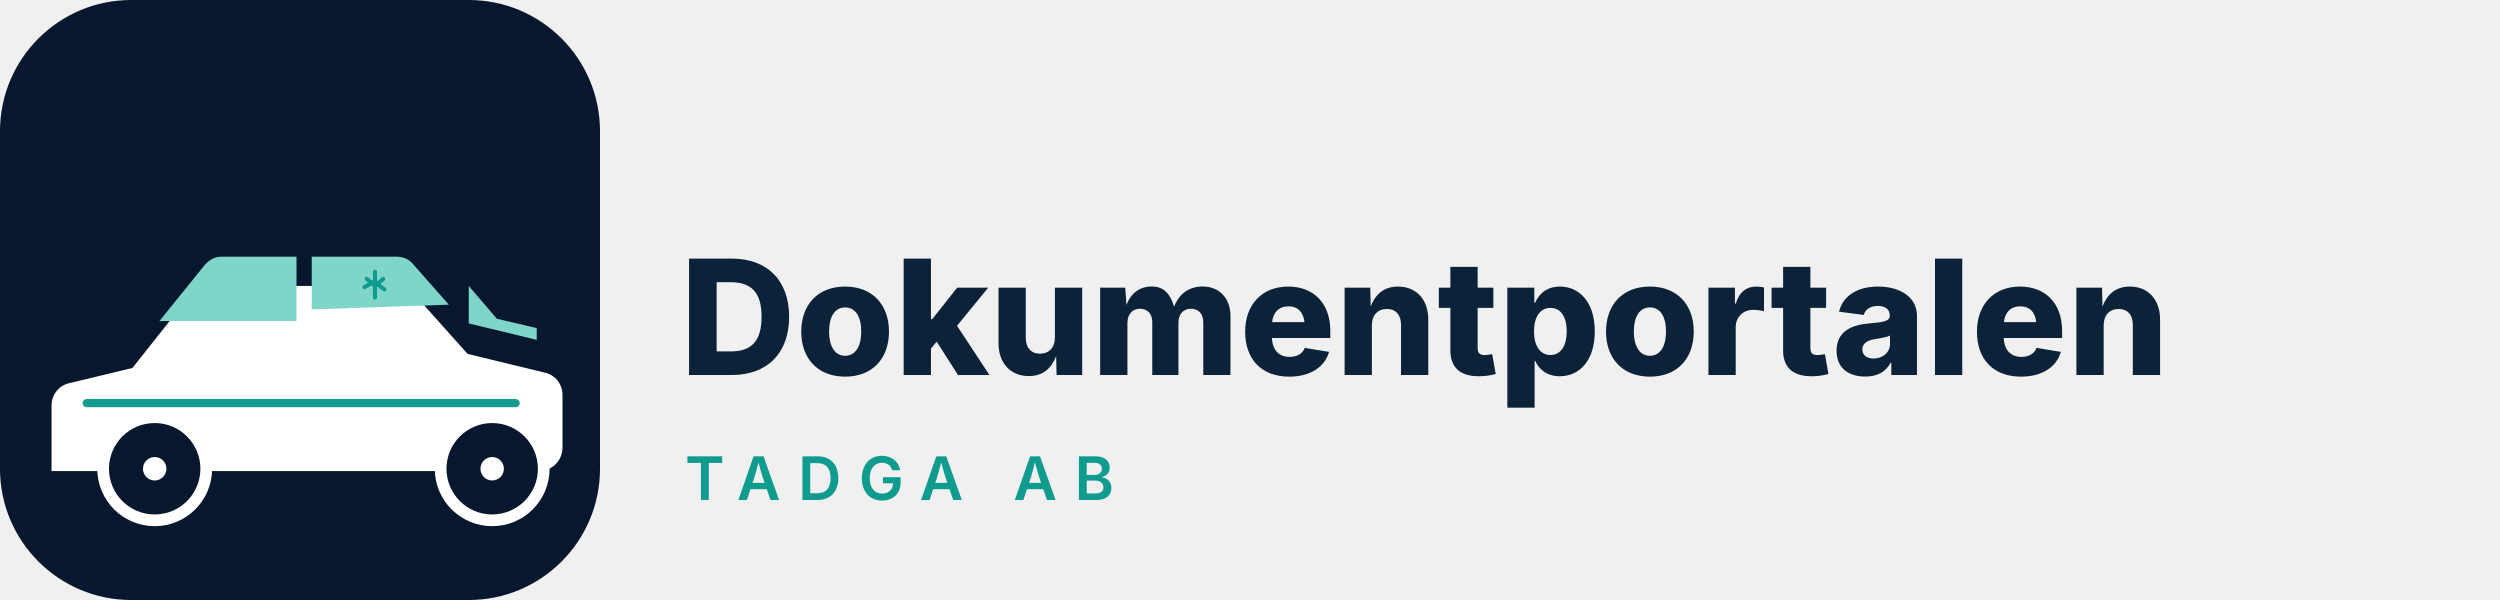
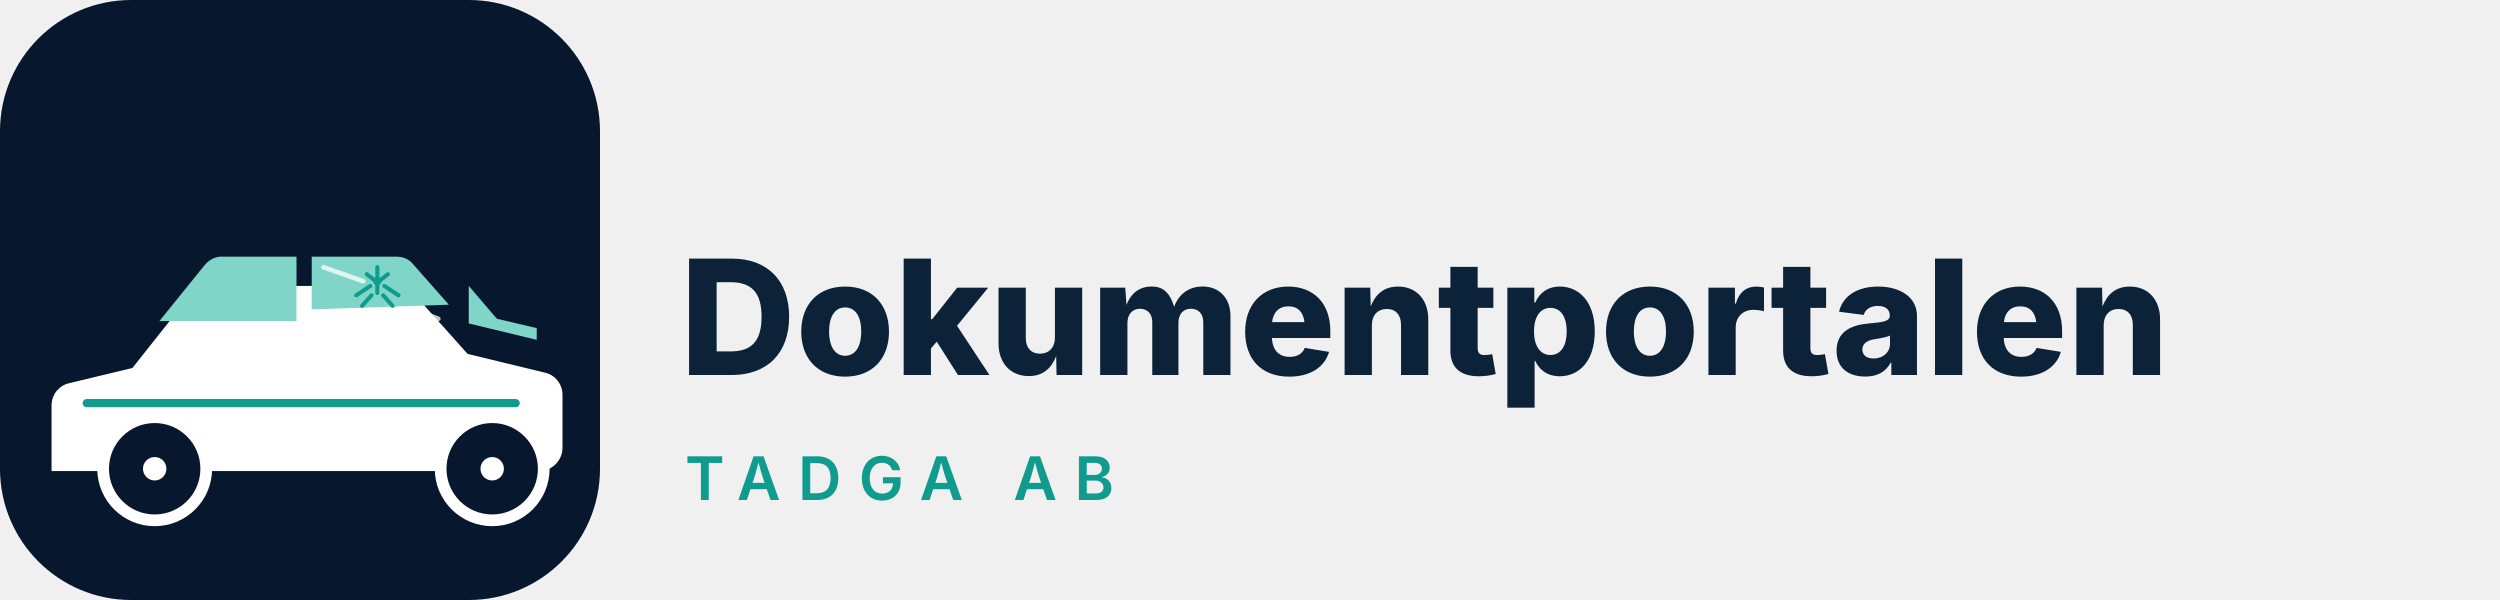
<svg xmlns="http://www.w3.org/2000/svg" width="100mm" height="24mm" viewBox="0 0 1000 240" role="img" aria-label="Tadega AB – Dokumentportalen">
  <g id="varumaerke" transform="translate(0 0) scale(0.46875)">
    <rect width="512" height="512" rx="112" fill="#07172d" />
    <path d="M44 402v-56c0-9 6-17 15-19l54-13 46-58c6-8 15-12 25-12h150c9 0 17 4 23 11l42 47 66 16c9 2 15 10 15 19v45c0 11-9 20-20 20z" fill="#ffffff" />
    <path d="M136 274l38-47c4-5 9-8 15-8h64v55z" fill="#7fd6c8" />
    <path d="M266 219h72c6 0 11 2 15 7l30 34-117 4z" fill="#7fd6c8" />
    <path d="M400 244l24 28 34 8v10l-58-14z" fill="#7fd6c8" />
+     <g stroke="#ffffff" stroke-width="4" stroke-linecap="round" opacity="0.75">
+       <path d="M276 228l34 12" />
+       <path d="M352 264l22 8" />
+     </g>
    <g stroke="#0f9b8e" stroke-width="3.5" stroke-linecap="round">
-       <path d="M320 232v14" />
-       <path d="M313 238l7 6" />
-       <path d="M327 238l-7 6" />
-       <path d="M320 246v8" />
-       <path d="M320 240l-9 5" />
-       <path d="M320 241l8 6" />
+       <path d="M322 228v22" />
+       <path d="M313 234l9 7" />
+       <path d="M331 234l-9 7" />
+       <path d="M316 244l-12 8" />
+       <path d="M328 244l12 8" />
+       <path d="M317 252l-8 9" />
+       <path d="M327 252l8 9" />
    </g>
+     <circle cx="322" cy="240" r="3.5" fill="#0f9b8e" />
    <path d="M74 344h366" stroke="#0f9b8e" stroke-width="7" stroke-linecap="round" />
    <circle cx="132" cy="400" r="44" fill="#07172d" stroke="#ffffff" stroke-width="10" />
    <circle cx="420" cy="400" r="44" fill="#07172d" stroke="#ffffff" stroke-width="10" />
    <circle cx="132" cy="400" r="10" fill="#ffffff" />
    <circle cx="420" cy="400" r="10" fill="#ffffff" />
  </g>
  <g id="ordmark" font-family="Inter, 'Segoe UI', Arial, sans-serif">
    <text id="namn" x="272" y="150" font-size="64" font-weight="800" fill="#0b2239">Dokumentportalen</text>
    <text id="foretag" x="274" y="200" font-size="24" font-weight="600" letter-spacing="7" fill="#0f9b8e">TADGA AB</text>
  </g>
</svg>
